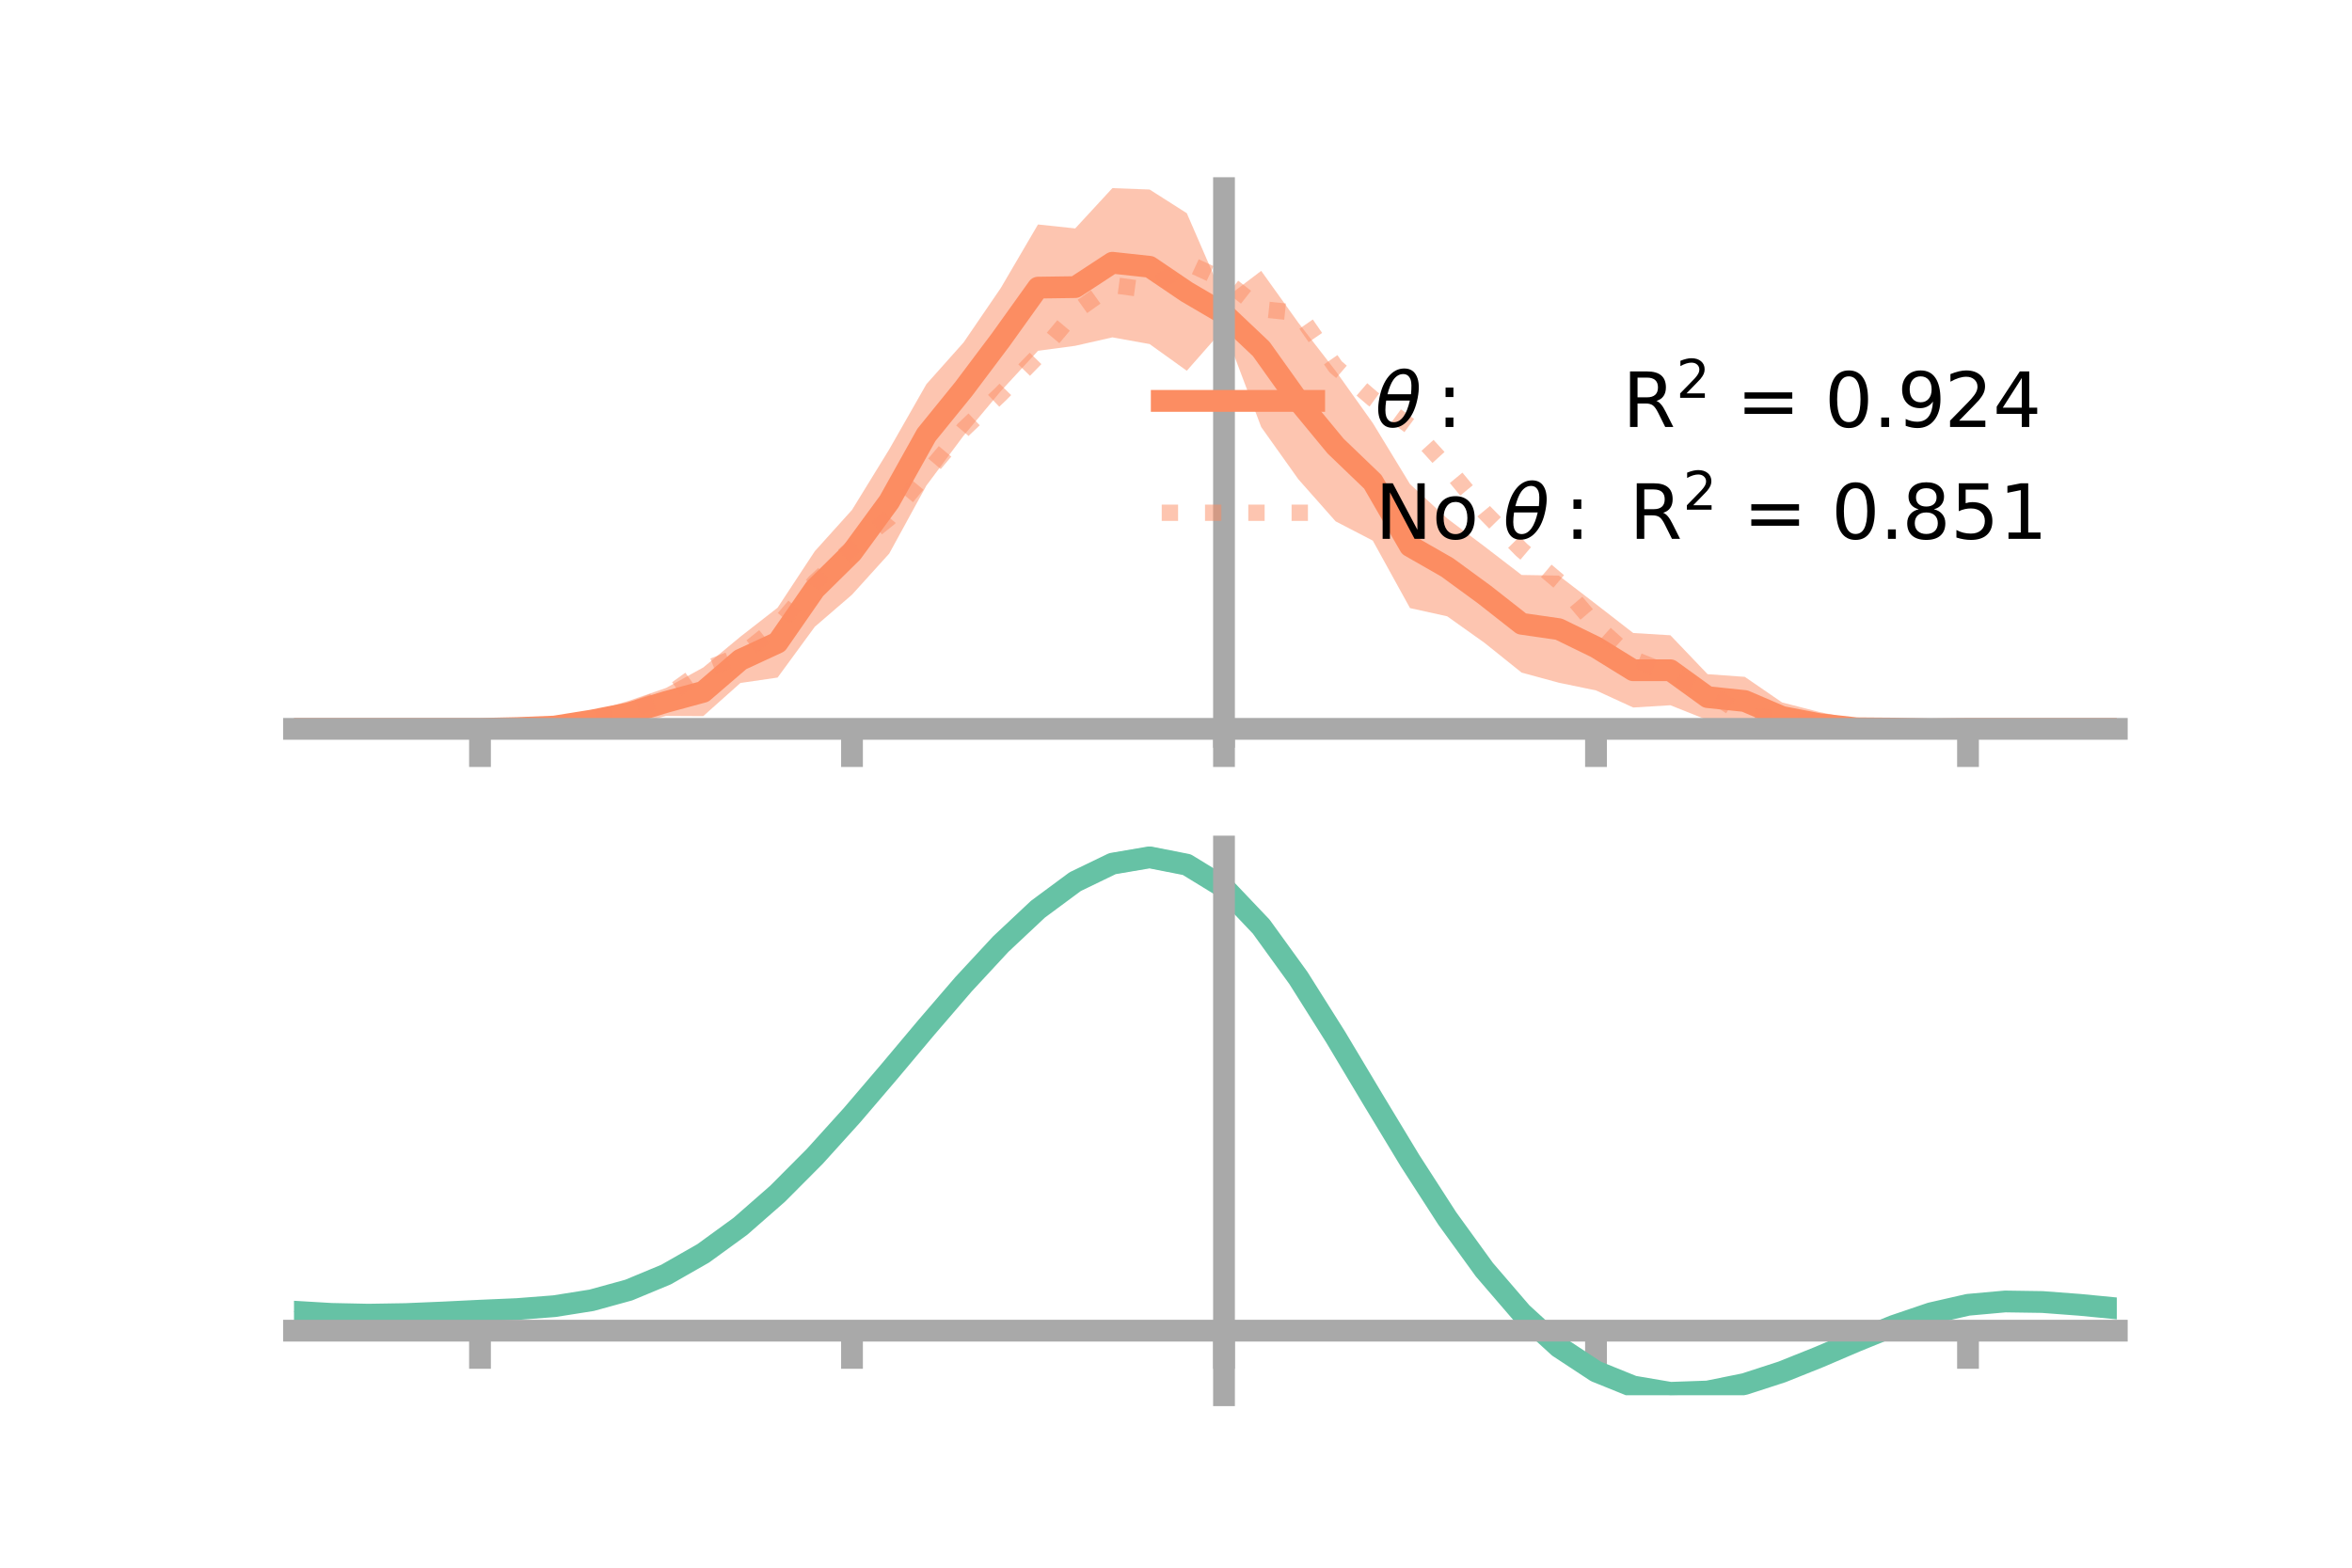
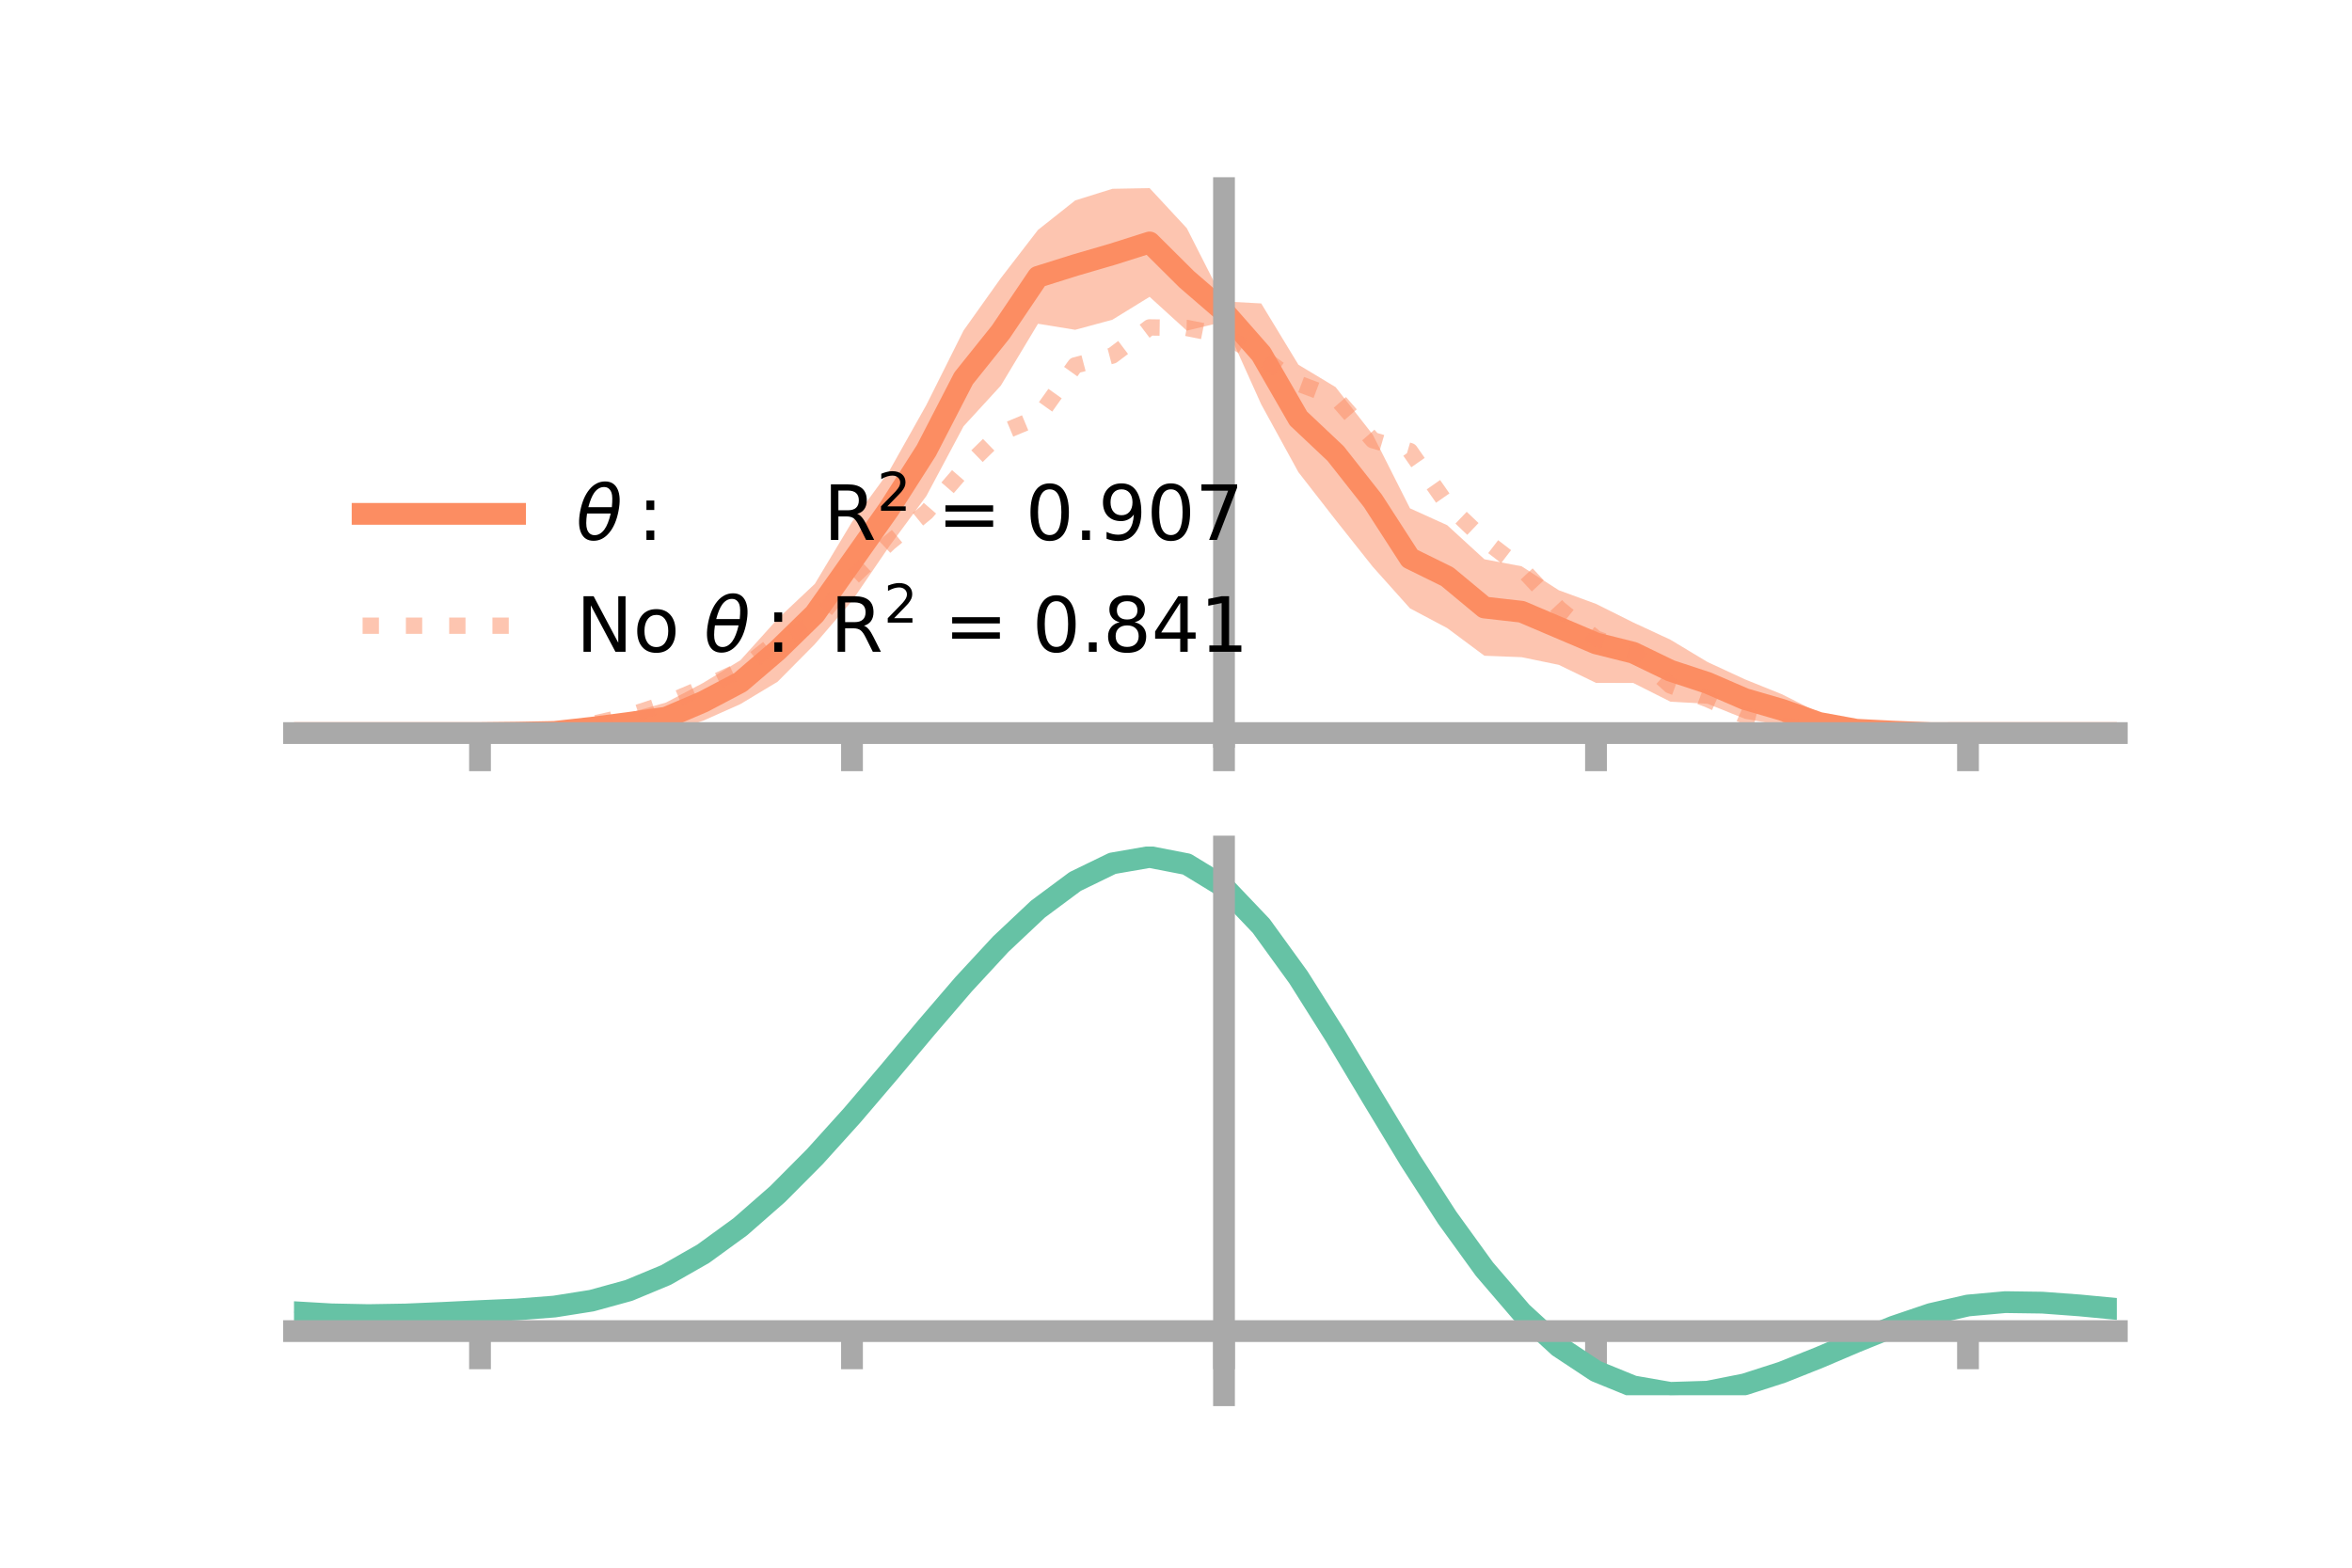
<svg xmlns="http://www.w3.org/2000/svg" xmlns:xlink="http://www.w3.org/1999/xlink" height="144pt" version="1.1" viewBox="0 0 216 144" width="216pt">
  <defs>
    <style type="text/css">*{stroke-linecap:butt;stroke-linejoin:round;}</style>
  </defs>
  <g id="figure_1">
    <g id="patch_1">
      <path d="M 0 144  L 216 144  L 216 0  L 0 0  z " style="fill:none;" />
    </g>
    <g id="axes_1">
      <g id="patch_2">
        <path d="M 27 67.68  L 194.4 67.68  L 194.4 17.28  L 27 17.28  z " style="fill:none;" />
      </g>
      <g id="PolyCollection_1">
-         <path clip-path="url(#p0437405f0c)" d="M 27 66.95  L 27 66.95  L 30.416 66.95  L 33.833 66.95  L 37.249 66.95  L 40.665 66.95  L 44.082 66.949  L 47.498 66.755  L 50.914 66.363  L 54.331 65.394  L 57.747 64.373  L 61.163 63.193  L 64.58 61.315  L 67.996 58.484  L 71.412 55.82  L 74.829 50.63  L 78.245 46.839  L 81.661 41.282  L 85.078 35.287  L 88.494 31.455  L 91.91 26.454  L 95.327 20.619  L 98.743 20.982  L 102.159 17.28  L 105.576 17.408  L 108.992 19.584  L 112.408 27.468  L 115.824 24.881  L 119.241 29.652  L 122.657 34.064  L 126.073 38.858  L 129.49 44.467  L 132.906 47.625  L 136.322 50.188  L 139.739 52.814  L 143.155 52.87  L 146.571 55.492  L 149.988 58.145  L 153.404 58.352  L 156.82 61.927  L 160.237 62.172  L 163.653 64.519  L 167.069 65.4  L 170.486 66.113  L 173.902 66.551  L 177.318 66.878  L 180.735 66.95  L 184.151 66.95  L 187.567 66.95  L 190.984 66.95  L 194.4 66.95  L 194.4 66.95  L 194.4 66.95  L 190.984 66.95  L 187.567 66.95  L 184.151 66.95  L 180.735 66.952  L 177.318 67.117  L 173.902 67.296  L 170.486 67.68  L 167.069 67.631  L 163.653 67.19  L 160.237 66.612  L 156.82 66.144  L 153.404 64.78  L 149.988 64.988  L 146.571 63.419  L 143.155 62.71  L 139.739 61.78  L 136.322 59.041  L 132.906 56.611  L 129.49 55.856  L 126.073 49.659  L 122.657 47.887  L 119.241 44.028  L 115.824 39.225  L 112.408 30.176  L 108.992 34.056  L 105.576 31.603  L 102.159 30.989  L 98.743 31.764  L 95.327 32.223  L 91.91 35.93  L 88.494 40.018  L 85.078 44.6  L 81.661 50.852  L 78.245 54.626  L 74.829 57.571  L 71.412 62.237  L 67.996 62.736  L 64.58 65.782  L 61.163 65.763  L 57.747 66.668  L 54.331 66.986  L 50.914 67.112  L 47.498 66.995  L 44.082 66.951  L 40.665 66.95  L 37.249 66.95  L 33.833 66.95  L 30.416 66.95  L 27 66.95  z " style="fill:#fc8d62;fill-opacity:0.5;" />
+         <path clip-path="url(#pa6700eb7ff)" d="M 27 67.337  L 27 67.337  L 30.416 67.337  L 33.833 67.337  L 37.249 67.337  L 40.665 67.337  L 44.082 67.337  L 47.498 67.18  L 50.914 66.947  L 54.331 66.21  L 57.747 65.497  L 61.163 64.532  L 64.58 62.725  L 67.996 60.647  L 71.412 56.854  L 74.829 53.633  L 78.245 47.942  L 81.661 43.267  L 85.078 37.189  L 88.494 30.353  L 91.91 25.552  L 95.327 21.117  L 98.743 18.41  L 102.159 17.342  L 105.576 17.28  L 108.992 20.961  L 112.408 27.687  L 115.824 27.871  L 119.241 33.501  L 122.657 35.557  L 126.073 39.927  L 129.49 46.693  L 132.906 48.242  L 136.322 51.372  L 139.739 52.015  L 143.155 54.218  L 146.571 55.468  L 149.988 57.174  L 153.404 58.759  L 156.82 60.813  L 160.237 62.396  L 163.653 63.775  L 167.069 65.488  L 170.486 66.382  L 173.902 66.912  L 177.318 67.225  L 180.735 67.337  L 184.151 67.337  L 187.567 67.337  L 190.984 67.337  L 194.4 67.337  L 194.4 67.337  L 194.4 67.337  L 190.984 67.337  L 187.567 67.337  L 184.151 67.337  L 180.735 67.337  L 177.318 67.463  L 173.902 67.498  L 170.486 67.68  L 167.069 67.324  L 163.653 66.628  L 160.237 66.022  L 156.82 64.647  L 153.404 64.451  L 149.988 62.731  L 146.571 62.727  L 143.155 61.07  L 139.739 60.365  L 136.322 60.233  L 132.906 57.692  L 129.49 55.881  L 126.073 52.063  L 122.657 47.759  L 119.241 43.371  L 115.824 37.138  L 112.408 29.549  L 108.992 30.373  L 105.576 27.264  L 102.159 29.369  L 98.743 30.294  L 95.327 29.737  L 91.91 35.425  L 88.494 39.15  L 85.078 45.555  L 81.661 50.19  L 78.245 55.197  L 74.829 59.171  L 71.412 62.621  L 67.996 64.675  L 64.58 66.199  L 61.163 67.312  L 57.747 67.313  L 54.331 67.491  L 50.914 67.517  L 47.498 67.419  L 44.082 67.337  L 40.665 67.337  L 37.249 67.337  L 33.833 67.337  L 30.416 67.337  L 27 67.337  z " style="fill:#fc8d62;fill-opacity:0.5;" />
      </g>
      <g id="matplotlib.axis_1">
        <g id="xtick_1">
          <g id="line2d_1">
            <defs>
-               <path d="M 0 0  L 0 3.5  " id="m36fdf82e94" style="stroke:#a9a9a9;stroke-width:2;" />
+               <path d="M 0 0  L 0 3.5  " id="mfe366f1f39" style="stroke:#a9a9a9;stroke-width:2;" />
            </defs>
            <g>
-               <use style="fill:#a9a9a9;stroke:#a9a9a9;stroke-width:2;" x="44.082" xlink:href="#m36fdf82e94" y="66.95" />
+               <use style="fill:#a9a9a9;stroke:#a9a9a9;stroke-width:2;" x="44.082" xlink:href="#mfe366f1f39" y="67.337" />
            </g>
          </g>
        </g>
        <g id="xtick_2">
          <g id="line2d_2">
            <g>
-               <use style="fill:#a9a9a9;stroke:#a9a9a9;stroke-width:2;" x="78.245" xlink:href="#m36fdf82e94" y="66.95" />
+               <use style="fill:#a9a9a9;stroke:#a9a9a9;stroke-width:2;" x="78.245" xlink:href="#mfe366f1f39" y="67.337" />
            </g>
          </g>
        </g>
        <g id="xtick_3">
          <g id="line2d_3">
            <g>
-               <use style="fill:#a9a9a9;stroke:#a9a9a9;stroke-width:2;" x="112.408" xlink:href="#m36fdf82e94" y="66.95" />
+               <use style="fill:#a9a9a9;stroke:#a9a9a9;stroke-width:2;" x="112.408" xlink:href="#mfe366f1f39" y="67.337" />
            </g>
          </g>
        </g>
        <g id="xtick_4">
          <g id="line2d_4">
            <g>
-               <use style="fill:#a9a9a9;stroke:#a9a9a9;stroke-width:2;" x="146.571" xlink:href="#m36fdf82e94" y="66.95" />
+               <use style="fill:#a9a9a9;stroke:#a9a9a9;stroke-width:2;" x="146.571" xlink:href="#mfe366f1f39" y="67.337" />
            </g>
          </g>
        </g>
        <g id="xtick_5">
          <g id="line2d_5">
            <g>
-               <use style="fill:#a9a9a9;stroke:#a9a9a9;stroke-width:2;" x="180.735" xlink:href="#m36fdf82e94" y="66.95" />
+               <use style="fill:#a9a9a9;stroke:#a9a9a9;stroke-width:2;" x="180.735" xlink:href="#mfe366f1f39" y="67.337" />
            </g>
          </g>
        </g>
      </g>
      <g id="matplotlib.axis_2" />
      <g id="line2d_6">
-         <path clip-path="url(#p0437405f0c)" d="M 27 66.95  L 30.416 66.95  L 33.833 66.95  L 37.249 66.95  L 40.665 66.95  L 44.082 66.95  L 47.498 66.875  L 50.914 66.738  L 54.331 66.19  L 57.747 65.521  L 61.163 64.478  L 64.58 63.549  L 67.996 60.61  L 71.412 59.028  L 74.829 54.101  L 78.245 50.732  L 81.661 46.067  L 85.078 39.944  L 88.494 35.737  L 91.91 31.192  L 95.327 26.421  L 98.743 26.373  L 102.159 24.135  L 105.576 24.506  L 108.992 26.82  L 112.408 28.822  L 115.824 32.053  L 119.241 36.84  L 122.657 40.976  L 126.073 44.258  L 129.49 50.162  L 132.906 52.118  L 136.322 54.615  L 139.739 57.297  L 143.155 57.79  L 146.571 59.455  L 149.988 61.566  L 153.404 61.566  L 156.82 64.036  L 160.237 64.392  L 163.653 65.855  L 167.069 66.515  L 170.486 66.896  L 173.902 66.923  L 177.318 66.998  L 180.735 66.951  L 184.151 66.95  L 187.567 66.95  L 190.984 66.95  L 194.4 66.95  " style="fill:none;stroke:#fc8d62;stroke-linecap:square;stroke-width:2;" />
+         <path clip-path="url(#pa6700eb7ff)" d="M 27 67.337  L 30.416 67.337  L 33.833 67.337  L 37.249 67.337  L 40.665 67.337  L 44.082 67.337  L 47.498 67.299  L 50.914 67.232  L 54.331 66.85  L 57.747 66.405  L 61.163 65.922  L 64.58 64.462  L 67.996 62.661  L 71.412 59.738  L 74.829 56.402  L 78.245 51.569  L 81.661 46.728  L 85.078 41.372  L 88.494 34.751  L 91.91 30.488  L 95.327 25.427  L 98.743 24.352  L 102.159 23.356  L 105.576 22.272  L 108.992 25.667  L 112.408 28.618  L 115.824 32.505  L 119.241 38.436  L 122.657 41.658  L 126.073 45.995  L 129.49 51.287  L 132.906 52.967  L 136.322 55.803  L 139.739 56.19  L 143.155 57.644  L 146.571 59.097  L 149.988 59.953  L 153.404 61.605  L 156.82 62.73  L 160.237 64.209  L 163.653 65.202  L 167.069 66.406  L 170.486 67.031  L 173.902 67.205  L 177.318 67.344  L 180.735 67.337  L 184.151 67.337  L 187.567 67.337  L 190.984 67.337  L 194.4 67.337  " style="fill:none;stroke:#fc8d62;stroke-linecap:square;stroke-width:2;" />
      </g>
      <g id="line2d_7">
-         <path clip-path="url(#p0437405f0c)" d="M 27 66.95  L 30.416 66.95  L 33.833 66.95  L 37.249 66.95  L 40.665 66.95  L 44.082 66.95  L 47.498 66.901  L 50.914 66.664  L 54.331 66.037  L 57.747 65.313  L 61.163 63.984  L 64.58 61.545  L 67.996 60.22  L 71.412 57.489  L 74.829 53.476  L 78.245 50.339  L 81.661 47.581  L 85.078 43.484  L 88.494 39.439  L 91.91 36.191  L 95.327 32.691  L 98.743 28.623  L 102.159 26.181  L 105.576 26.638  L 108.992 24.135  L 112.408 25.713  L 115.824 28.393  L 119.241 28.751  L 122.657 33.692  L 126.073 36.63  L 129.49 39.14  L 132.906 42.898  L 136.322 47.031  L 139.739 50.515  L 143.155 53.411  L 146.571 57.458  L 149.988 60.527  L 153.404 61.896  L 156.82 63.516  L 160.237 65.731  L 163.653 66.001  L 167.069 66.523  L 170.486 66.995  L 173.902 66.968  L 177.318 66.968  L 180.735 66.95  L 184.151 66.95  L 187.567 66.95  L 190.984 66.95  L 194.4 66.95  " style="fill:none;stroke:#fc8d62;stroke-dasharray:1.5,2.475;stroke-dashoffset:0;stroke-opacity:0.5;stroke-width:1.5;" />
+         <path clip-path="url(#pa6700eb7ff)" d="M 27 67.337  L 30.416 67.337  L 33.833 67.337  L 37.249 67.337  L 40.665 67.337  L 44.082 67.336  L 47.498 67.278  L 50.914 67.135  L 54.331 66.52  L 57.747 65.737  L 61.163 64.61  L 64.58 63.157  L 67.996 61.565  L 71.412 58.867  L 74.829 57.228  L 78.245 53.078  L 81.661 49.848  L 85.078 47.055  L 88.494 43.103  L 91.91 39.769  L 95.327 38.346  L 98.743 33.561  L 102.159 32.661  L 105.576 30.075  L 108.992 30.124  L 112.408 30.803  L 115.824 32.749  L 119.241 35.234  L 122.657 36.515  L 126.073 40.433  L 129.49 41.435  L 132.906 46.338  L 136.322 49.593  L 139.739 52.22  L 143.155 55.887  L 146.571 58.65  L 149.988 59.887  L 153.404 62.965  L 156.82 64.219  L 160.237 65.742  L 163.653 66.62  L 167.069 67.114  L 170.486 67.373  L 173.902 67.295  L 177.318 67.363  L 180.735 67.338  L 184.151 67.337  L 187.567 67.337  L 190.984 67.337  L 194.4 67.337  " style="fill:none;stroke:#fc8d62;stroke-dasharray:1.5,2.475;stroke-dashoffset:0;stroke-opacity:0.5;stroke-width:1.5;" />
      </g>
      <g id="patch_3">
        <path d="M 112.408 67.68  L 112.408 17.28  " style="fill:none;stroke:#a9a9a9;stroke-linecap:square;stroke-linejoin:miter;stroke-width:2;" />
      </g>
      <g id="patch_4">
        <path d="M 194.4 67.68  L 194.4 17.28  " style="fill:none;" />
      </g>
      <g id="patch_5">
-         <path d="M 27 66.95  L 194.4 66.95  " style="fill:none;stroke:#a9a9a9;stroke-linecap:square;stroke-linejoin:miter;stroke-width:2;" />
+         <path d="M 27 67.337  L 194.4 67.337  " style="fill:none;stroke:#a9a9a9;stroke-linecap:square;stroke-linejoin:miter;stroke-width:2;" />
      </g>
      <g id="patch_6">
        <path d="M 27 17.28  L 194.4 17.28  " style="fill:none;" />
      </g>
      <g id="legend_1">
        <g id="line2d_8">
-           <path d="M 106.69 36.824  L 120.69 36.824  " style="fill:none;stroke:#fc8d62;stroke-linecap:square;stroke-width:2;" />
+           <path d="M 33.3 47.2  L 47.3 47.2  " style="fill:none;stroke:#fc8d62;stroke-linecap:square;stroke-width:2;" />
        </g>
        <g id="line2d_9" />
        <g id="text_1">
-           <g transform="translate(126.29 39.27422)scale(0.07 -0.07)">
+           <g transform="translate(52.9 49.64953)scale(0.07 -0.07)">
            <defs>
              <path d="M 45.516 34.672  L 14.453 34.672  Q 12.359 20.062 14.5 13.875  Q 17.188 6.25 24.469 6.25  Q 31.781 6.25 37.359 13.922  Q 42.234 20.656 45.516 34.672  z M 47.016 42.969  Q 48.344 56.844 46.625 61.719  Q 43.953 69.438 36.766 69.438  Q 29.297 69.438 23.828 61.812  Q 19.531 55.672 16.156 42.969  z M 38.188 76.766  Q 49.906 76.766 54.594 66.406  Q 59.281 56.109 55.719 37.844  Q 52.203 19.625 43.453 9.281  Q 34.766 -1.125 23.047 -1.125  Q 11.281 -1.125 6.641 9.281  Q 2 19.625 5.516 37.844  Q 9.078 56.109 17.719 66.406  Q 26.422 76.766 38.188 76.766  z " id="DejaVuSans-Oblique-952" />
              <path d="M 11.719 12.406  L 22.016 12.406  L 22.016 0  L 11.719 0  z M 11.719 51.703  L 22.016 51.703  L 22.016 39.312  L 11.719 39.312  z " id="DejaVuSans-58" />
              <path id="DejaVuSans-32" />
              <path d="M 44.391 34.188  Q 47.562 33.109 50.562 29.594  Q 53.562 26.078 56.594 19.922  L 66.609 0  L 56 0  L 46.688 18.703  Q 43.062 26.031 39.672 28.422  Q 36.281 30.812 30.422 30.812  L 19.672 30.812  L 19.672 0  L 9.812 0  L 9.812 72.906  L 32.078 72.906  Q 44.578 72.906 50.734 67.672  Q 56.891 62.453 56.891 51.906  Q 56.891 45.016 53.688 40.469  Q 50.484 35.938 44.391 34.188  z M 19.672 64.797  L 19.672 38.922  L 32.078 38.922  Q 39.203 38.922 42.844 42.219  Q 46.484 45.516 46.484 51.906  Q 46.484 58.297 42.844 61.547  Q 39.203 64.797 32.078 64.797  z " id="DejaVuSans-82" />
              <path d="M 19.188 8.297  L 53.609 8.297  L 53.609 0  L 7.328 0  L 7.328 8.297  Q 12.938 14.109 22.625 23.891  Q 32.328 33.688 34.812 36.531  Q 39.547 41.844 41.422 45.531  Q 43.312 49.219 43.312 52.781  Q 43.312 58.594 39.234 62.25  Q 35.156 65.922 28.609 65.922  Q 23.969 65.922 18.812 64.312  Q 13.672 62.703 7.812 59.422  L 7.812 69.391  Q 13.766 71.781 18.938 73  Q 24.125 74.219 28.422 74.219  Q 39.75 74.219 46.484 68.547  Q 53.219 62.891 53.219 53.422  Q 53.219 48.922 51.531 44.891  Q 49.859 40.875 45.406 35.406  Q 44.188 33.984 37.641 27.219  Q 31.109 20.453 19.188 8.297  z " id="DejaVuSans-50" />
              <path d="M 10.594 45.406  L 73.188 45.406  L 73.188 37.203  L 10.594 37.203  z M 10.594 25.484  L 73.188 25.484  L 73.188 17.188  L 10.594 17.188  z " id="DejaVuSans-61" />
              <path d="M 31.781 66.406  Q 24.172 66.406 20.328 58.906  Q 16.5 51.422 16.5 36.375  Q 16.5 21.391 20.328 13.891  Q 24.172 6.391 31.781 6.391  Q 39.453 6.391 43.281 13.891  Q 47.125 21.391 47.125 36.375  Q 47.125 51.422 43.281 58.906  Q 39.453 66.406 31.781 66.406  z M 31.781 74.219  Q 44.047 74.219 50.516 64.516  Q 56.984 54.828 56.984 36.375  Q 56.984 17.969 50.516 8.266  Q 44.047 -1.422 31.781 -1.422  Q 19.531 -1.422 13.062 8.266  Q 6.594 17.969 6.594 36.375  Q 6.594 54.828 13.062 64.516  Q 19.531 74.219 31.781 74.219  z " id="DejaVuSans-48" />
              <path d="M 10.688 12.406  L 21 12.406  L 21 0  L 10.688 0  z " id="DejaVuSans-46" />
              <path d="M 10.984 1.516  L 10.984 10.5  Q 14.703 8.734 18.5 7.812  Q 22.312 6.891 25.984 6.891  Q 35.75 6.891 40.891 13.453  Q 46.047 20.016 46.781 33.406  Q 43.953 29.203 39.594 26.953  Q 35.25 24.703 29.984 24.703  Q 19.047 24.703 12.672 31.312  Q 6.297 37.938 6.297 49.422  Q 6.297 60.641 12.938 67.422  Q 19.578 74.219 30.609 74.219  Q 43.266 74.219 49.922 64.516  Q 56.594 54.828 56.594 36.375  Q 56.594 19.141 48.406 8.859  Q 40.234 -1.422 26.422 -1.422  Q 22.703 -1.422 18.891 -0.688  Q 15.094 0.047 10.984 1.516  z M 30.609 32.422  Q 37.25 32.422 41.125 36.953  Q 45.016 41.5 45.016 49.422  Q 45.016 57.281 41.125 61.844  Q 37.25 66.406 30.609 66.406  Q 23.969 66.406 20.094 61.844  Q 16.219 57.281 16.219 49.422  Q 16.219 41.5 20.094 36.953  Q 23.969 32.422 30.609 32.422  z " id="DejaVuSans-57" />
-               <path d="M 37.797 64.312  L 12.891 25.391  L 37.797 25.391  z M 35.203 72.906  L 47.609 72.906  L 47.609 25.391  L 58.016 25.391  L 58.016 17.188  L 47.609 17.188  L 47.609 0  L 37.797 0  L 37.797 17.188  L 4.891 17.188  L 4.891 26.703  z " id="DejaVuSans-52" />
+               <path d="M 8.203 72.906  L 55.078 72.906  L 55.078 68.703  L 28.609 0  L 18.312 0  L 43.219 64.594  L 8.203 64.594  z " id="DejaVuSans-55" />
            </defs>
            <use transform="translate(0 0.765625)" xlink:href="#DejaVuSans-Oblique-952" />
            <use transform="translate(80.66406 0.765625)" xlink:href="#DejaVuSans-58" />
            <use transform="translate(133.8379 0.765625)" xlink:href="#DejaVuSans-32" />
            <use transform="translate(165.625 0.765625)" xlink:href="#DejaVuSans-32" />
            <use transform="translate(197.4121 0.765625)" xlink:href="#DejaVuSans-32" />
            <use transform="translate(229.1992 0.765625)" xlink:href="#DejaVuSans-32" />
            <use transform="translate(260.9863 0.765625)" xlink:href="#DejaVuSans-32" />
            <use transform="translate(292.7734 0.765625)" xlink:href="#DejaVuSans-32" />
            <use transform="translate(324.5605 0.765625)" xlink:href="#DejaVuSans-82" />
            <use transform="translate(395 39.04688)scale(0.7)" xlink:href="#DejaVuSans-50" />
            <use transform="translate(442.2705 0.765625)" xlink:href="#DejaVuSans-32" />
            <use transform="translate(474.0576 0.765625)" xlink:href="#DejaVuSans-61" />
            <use transform="translate(557.8467 0.765625)" xlink:href="#DejaVuSans-32" />
            <use transform="translate(589.6338 0.765625)" xlink:href="#DejaVuSans-48" />
            <use transform="translate(653.2568 0.765625)" xlink:href="#DejaVuSans-46" />
            <use transform="translate(685.0439 0.765625)" xlink:href="#DejaVuSans-57" />
-             <use transform="translate(746.917 0.765625)" xlink:href="#DejaVuSans-50" />
-             <use transform="translate(810.54 0.765625)" xlink:href="#DejaVuSans-52" />
+             <use transform="translate(748.667 0.765625)" xlink:href="#DejaVuSans-48" />
+             <use transform="translate(812.29 0.765625)" xlink:href="#DejaVuSans-55" />
          </g>
        </g>
        <g id="line2d_10">
-           <path d="M 106.69 47.099  L 120.69 47.099  " style="fill:none;stroke:#fc8d62;stroke-dasharray:1.5,2.475;stroke-dashoffset:0;stroke-opacity:0.5;stroke-width:1.5;" />
+           <path d="M 33.3 57.474  L 47.3 57.474  " style="fill:none;stroke:#fc8d62;stroke-dasharray:1.5,2.475;stroke-dashoffset:0;stroke-opacity:0.5;stroke-width:1.5;" />
        </g>
        <g id="line2d_11" />
        <g id="text_2">
-           <g transform="translate(126.29 49.54891)scale(0.07 -0.07)">
+           <g transform="translate(52.9 59.92422)scale(0.07 -0.07)">
            <defs>
              <path d="M 9.812 72.906  L 23.094 72.906  L 55.422 11.922  L 55.422 72.906  L 64.984 72.906  L 64.984 0  L 51.703 0  L 19.391 60.984  L 19.391 0  L 9.812 0  z " id="DejaVuSans-78" />
              <path d="M 30.609 48.391  Q 23.391 48.391 19.188 42.75  Q 14.984 37.109 14.984 27.297  Q 14.984 17.484 19.156 11.844  Q 23.344 6.203 30.609 6.203  Q 37.797 6.203 41.984 11.859  Q 46.188 17.531 46.188 27.297  Q 46.188 37.016 41.984 42.703  Q 37.797 48.391 30.609 48.391  z M 30.609 56  Q 42.328 56 49.016 48.375  Q 55.719 40.766 55.719 27.297  Q 55.719 13.875 49.016 6.219  Q 42.328 -1.422 30.609 -1.422  Q 18.844 -1.422 12.172 6.219  Q 5.516 13.875 5.516 27.297  Q 5.516 40.766 12.172 48.375  Q 18.844 56 30.609 56  z " id="DejaVuSans-111" />
              <path d="M 31.781 34.625  Q 24.75 34.625 20.719 30.859  Q 16.703 27.094 16.703 20.516  Q 16.703 13.922 20.719 10.156  Q 24.75 6.391 31.781 6.391  Q 38.812 6.391 42.859 10.172  Q 46.922 13.969 46.922 20.516  Q 46.922 27.094 42.891 30.859  Q 38.875 34.625 31.781 34.625  z M 21.922 38.812  Q 15.578 40.375 12.031 44.719  Q 8.5 49.078 8.5 55.328  Q 8.5 64.062 14.719 69.141  Q 20.953 74.219 31.781 74.219  Q 42.672 74.219 48.875 69.141  Q 55.078 64.062 55.078 55.328  Q 55.078 49.078 51.531 44.719  Q 48 40.375 41.703 38.812  Q 48.828 37.156 52.797 32.312  Q 56.781 27.484 56.781 20.516  Q 56.781 9.906 50.312 4.234  Q 43.844 -1.422 31.781 -1.422  Q 19.734 -1.422 13.25 4.234  Q 6.781 9.906 6.781 20.516  Q 6.781 27.484 10.781 32.312  Q 14.797 37.156 21.922 38.812  z M 18.312 54.391  Q 18.312 48.734 21.844 45.562  Q 25.391 42.391 31.781 42.391  Q 38.141 42.391 41.719 45.562  Q 45.312 48.734 45.312 54.391  Q 45.312 60.062 41.719 63.234  Q 38.141 66.406 31.781 66.406  Q 25.391 66.406 21.844 63.234  Q 18.312 60.062 18.312 54.391  z " id="DejaVuSans-56" />
-               <path d="M 10.797 72.906  L 49.516 72.906  L 49.516 64.594  L 19.828 64.594  L 19.828 46.734  Q 21.969 47.469 24.109 47.828  Q 26.266 48.188 28.422 48.188  Q 40.625 48.188 47.75 41.5  Q 54.891 34.812 54.891 23.391  Q 54.891 11.625 47.562 5.094  Q 40.234 -1.422 26.906 -1.422  Q 22.312 -1.422 17.547 -0.641  Q 12.797 0.141 7.719 1.703  L 7.719 11.625  Q 12.109 9.234 16.797 8.062  Q 21.484 6.891 26.703 6.891  Q 35.156 6.891 40.078 11.328  Q 45.016 15.766 45.016 23.391  Q 45.016 31 40.078 35.438  Q 35.156 39.891 26.703 39.891  Q 22.75 39.891 18.812 39.016  Q 14.891 38.141 10.797 36.281  z " id="DejaVuSans-53" />
+               <path d="M 37.797 64.312  L 12.891 25.391  L 37.797 25.391  z M 35.203 72.906  L 47.609 72.906  L 47.609 25.391  L 58.016 25.391  L 58.016 17.188  L 47.609 17.188  L 47.609 0  L 37.797 0  L 37.797 17.188  L 4.891 17.188  L 4.891 26.703  z " id="DejaVuSans-52" />
              <path d="M 12.406 8.297  L 28.516 8.297  L 28.516 63.922  L 10.984 60.406  L 10.984 69.391  L 28.422 72.906  L 38.281 72.906  L 38.281 8.297  L 54.391 8.297  L 54.391 0  L 12.406 0  z " id="DejaVuSans-49" />
            </defs>
            <use transform="translate(0 0.765625)" xlink:href="#DejaVuSans-78" />
            <use transform="translate(74.80469 0.765625)" xlink:href="#DejaVuSans-111" />
            <use transform="translate(135.9863 0.765625)" xlink:href="#DejaVuSans-32" />
            <use transform="translate(167.7734 0.765625)" xlink:href="#DejaVuSans-Oblique-952" />
            <use transform="translate(248.4375 0.765625)" xlink:href="#DejaVuSans-58" />
            <use transform="translate(301.6113 0.765625)" xlink:href="#DejaVuSans-32" />
            <use transform="translate(333.3984 0.765625)" xlink:href="#DejaVuSans-82" />
            <use transform="translate(403.8379 39.04688)scale(0.7)" xlink:href="#DejaVuSans-50" />
            <use transform="translate(451.1084 0.765625)" xlink:href="#DejaVuSans-32" />
            <use transform="translate(482.8955 0.765625)" xlink:href="#DejaVuSans-61" />
            <use transform="translate(566.6846 0.765625)" xlink:href="#DejaVuSans-32" />
            <use transform="translate(598.4717 0.765625)" xlink:href="#DejaVuSans-48" />
            <use transform="translate(662.0947 0.765625)" xlink:href="#DejaVuSans-46" />
            <use transform="translate(691.2568 0.765625)" xlink:href="#DejaVuSans-56" />
-             <use transform="translate(754.8799 0.765625)" xlink:href="#DejaVuSans-53" />
+             <use transform="translate(754.8799 0.765625)" xlink:href="#DejaVuSans-52" />
            <use transform="translate(818.5029 0.765625)" xlink:href="#DejaVuSans-49" />
          </g>
        </g>
      </g>
    </g>
    <g id="axes_2">
      <g id="patch_7">
        <path d="M 27 128.16  L 194.4 128.16  L 194.4 77.76  L 27 77.76  z " style="fill:none;" />
      </g>
      <g id="PolyCollection_2">
-         <path clip-path="url(#p66bfa8b81c)" d="M 27 120.527  L 27 120.441  L 30.416 120.654  L 33.833 120.729  L 37.249 120.668  L 40.665 120.515  L 44.082 120.339  L 47.498 120.186  L 50.914 119.915  L 54.331 119.367  L 57.747 118.417  L 61.163 116.972  L 64.58 114.982  L 67.996 112.438  L 71.412 109.372  L 74.829 105.852  L 78.245 101.979  L 81.661 97.882  L 85.078 93.715  L 88.494 89.654  L 91.91 85.887  L 95.327 82.613  L 98.743 80.034  L 102.159 78.351  L 105.576 77.76  L 108.992 78.446  L 112.408 80.575  L 115.824 84.227  L 119.241 89.023  L 122.657 94.527  L 126.073 100.33  L 129.49 106.075  L 132.906 111.463  L 136.322 116.258  L 139.739 120.293  L 143.155 123.465  L 146.571 125.736  L 149.988 127.129  L 153.404 127.714  L 156.82 127.602  L 160.237 126.925  L 163.653 125.834  L 167.069 124.491  L 170.486 123.056  L 173.902 121.689  L 177.318 120.542  L 180.735 119.767  L 184.151 119.462  L 187.567 119.518  L 190.984 119.784  L 194.4 120.127  L 194.4 120.24  L 194.4 120.24  L 190.984 119.923  L 187.567 119.676  L 184.151 119.63  L 180.735 119.939  L 177.318 120.724  L 173.902 121.899  L 170.486 123.313  L 167.069 124.802  L 163.653 126.197  L 160.237 127.328  L 156.82 128.032  L 153.404 128.16  L 149.988 127.585  L 146.571 126.214  L 143.155 123.991  L 139.739 120.907  L 136.322 117  L 132.906 112.364  L 129.49 107.156  L 126.073 101.598  L 122.657 95.979  L 119.241 90.646  L 115.824 85.996  L 112.408 82.456  L 108.992 80.398  L 105.576 79.739  L 102.159 80.312  L 98.743 81.933  L 95.327 84.41  L 91.91 87.547  L 88.494 91.149  L 85.078 95.026  L 81.661 98.997  L 78.245 102.897  L 74.829 106.581  L 71.412 109.928  L 67.996 112.845  L 64.58 115.272  L 61.163 117.181  L 57.747 118.58  L 54.331 119.508  L 50.914 120.043  L 47.498 120.304  L 44.082 120.446  L 40.665 120.605  L 37.249 120.741  L 33.833 120.789  L 30.416 120.719  L 27 120.527  z " style="fill:#66c2a5;fill-opacity:0.5;" />
+         <path clip-path="url(#pf2635d8211)" d="M 27 120.57  L 27 120.49  L 30.416 120.698  L 33.833 120.769  L 37.249 120.705  L 40.665 120.549  L 44.082 120.373  L 47.498 120.219  L 50.914 119.949  L 54.331 119.401  L 57.747 118.45  L 61.163 117.006  L 64.58 115.017  L 67.996 112.475  L 71.412 109.411  L 74.829 105.892  L 78.245 102.019  L 81.661 97.921  L 85.078 93.752  L 88.494 89.687  L 91.91 85.915  L 95.327 82.636  L 98.743 80.05  L 102.159 78.36  L 105.576 77.76  L 108.992 78.437  L 112.408 80.556  L 115.824 84.199  L 119.241 88.986  L 122.657 94.481  L 126.073 100.279  L 129.49 106.021  L 132.906 111.409  L 136.322 116.208  L 139.739 120.249  L 143.155 123.432  L 146.571 125.716  L 149.988 127.122  L 153.404 127.722  L 156.82 127.622  L 160.237 126.957  L 163.653 125.877  L 167.069 124.541  L 170.486 123.113  L 173.902 121.751  L 177.318 120.608  L 180.735 119.834  L 184.151 119.527  L 187.567 119.581  L 190.984 119.843  L 194.4 120.181  L 194.4 120.287  L 194.4 120.287  L 190.984 119.974  L 187.567 119.73  L 184.151 119.687  L 180.735 119.998  L 177.318 120.783  L 173.902 121.957  L 170.486 123.367  L 167.069 124.849  L 163.653 126.235  L 160.237 127.354  L 156.82 128.046  L 153.404 128.16  L 149.988 127.572  L 146.571 126.187  L 143.155 123.952  L 139.739 120.855  L 136.322 116.936  L 132.906 112.288  L 129.49 107.071  L 126.073 101.507  L 122.657 95.884  L 119.241 90.55  L 115.824 85.902  L 112.408 82.367  L 108.992 80.317  L 105.576 79.667  L 102.159 80.251  L 98.743 81.884  L 95.327 84.374  L 91.91 87.524  L 88.494 91.138  L 85.078 95.026  L 81.661 99.007  L 78.245 102.916  L 74.829 106.607  L 71.412 109.96  L 67.996 112.882  L 64.58 115.312  L 61.163 117.222  L 57.747 118.62  L 54.331 119.546  L 50.914 120.08  L 47.498 120.341  L 44.082 120.483  L 40.665 120.643  L 37.249 120.779  L 33.833 120.829  L 30.416 120.76  L 27 120.57  z " style="fill:#66c2a5;fill-opacity:0.5;" />
      </g>
      <g id="matplotlib.axis_3">
        <g id="xtick_6">
          <g id="line2d_12">
            <g>
-               <use style="fill:#a9a9a9;stroke:#a9a9a9;stroke-width:2;" x="44.082" xlink:href="#m36fdf82e94" y="122.229" />
+               <use style="fill:#a9a9a9;stroke:#a9a9a9;stroke-width:2;" x="44.082" xlink:href="#mfe366f1f39" y="122.268" />
            </g>
          </g>
        </g>
        <g id="xtick_7">
          <g id="line2d_13">
            <g>
-               <use style="fill:#a9a9a9;stroke:#a9a9a9;stroke-width:2;" x="78.245" xlink:href="#m36fdf82e94" y="122.229" />
+               <use style="fill:#a9a9a9;stroke:#a9a9a9;stroke-width:2;" x="78.245" xlink:href="#mfe366f1f39" y="122.268" />
            </g>
          </g>
        </g>
        <g id="xtick_8">
          <g id="line2d_14">
            <g>
-               <use style="fill:#a9a9a9;stroke:#a9a9a9;stroke-width:2;" x="112.408" xlink:href="#m36fdf82e94" y="122.229" />
+               <use style="fill:#a9a9a9;stroke:#a9a9a9;stroke-width:2;" x="112.408" xlink:href="#mfe366f1f39" y="122.268" />
            </g>
          </g>
        </g>
        <g id="xtick_9">
          <g id="line2d_15">
            <g>
-               <use style="fill:#a9a9a9;stroke:#a9a9a9;stroke-width:2;" x="146.571" xlink:href="#m36fdf82e94" y="122.229" />
+               <use style="fill:#a9a9a9;stroke:#a9a9a9;stroke-width:2;" x="146.571" xlink:href="#mfe366f1f39" y="122.268" />
            </g>
          </g>
        </g>
        <g id="xtick_10">
          <g id="line2d_16">
            <g>
-               <use style="fill:#a9a9a9;stroke:#a9a9a9;stroke-width:2;" x="180.735" xlink:href="#m36fdf82e94" y="122.229" />
+               <use style="fill:#a9a9a9;stroke:#a9a9a9;stroke-width:2;" x="180.735" xlink:href="#mfe366f1f39" y="122.268" />
            </g>
          </g>
        </g>
      </g>
      <g id="matplotlib.axis_4" />
      <g id="line2d_17">
-         <path clip-path="url(#p66bfa8b81c)" d="M 27 120.484  L 30.416 120.687  L 33.833 120.759  L 37.249 120.704  L 40.665 120.56  L 44.082 120.393  L 47.498 120.245  L 50.914 119.979  L 54.331 119.438  L 57.747 118.498  L 61.163 117.077  L 64.58 115.127  L 67.996 112.642  L 71.412 109.65  L 74.829 106.217  L 78.245 102.438  L 81.661 98.44  L 85.078 94.371  L 88.494 90.402  L 91.91 86.717  L 95.327 83.511  L 98.743 80.983  L 102.159 79.332  L 105.576 78.749  L 108.992 79.422  L 112.408 81.515  L 115.824 85.111  L 119.241 89.834  L 122.657 95.253  L 126.073 100.964  L 129.49 106.615  L 132.906 111.913  L 136.322 116.629  L 139.739 120.6  L 143.155 123.728  L 146.571 125.975  L 149.988 127.357  L 153.404 127.937  L 156.82 127.817  L 160.237 127.126  L 163.653 126.016  L 167.069 124.647  L 170.486 123.185  L 173.902 121.794  L 177.318 120.633  L 180.735 119.853  L 184.151 119.546  L 187.567 119.597  L 190.984 119.854  L 194.4 120.184  " style="fill:none;stroke:#66c2a5;stroke-linecap:square;stroke-width:2;" />
+         <path clip-path="url(#pf2635d8211)" d="M 27 120.53  L 30.416 120.729  L 33.833 120.799  L 37.249 120.742  L 40.665 120.596  L 44.082 120.428  L 47.498 120.28  L 50.914 120.014  L 54.331 119.474  L 57.747 118.535  L 61.163 117.114  L 64.58 115.164  L 67.996 112.678  L 71.412 109.685  L 74.829 106.249  L 78.245 102.467  L 81.661 98.464  L 85.078 94.389  L 88.494 90.413  L 91.91 86.72  L 95.327 83.505  L 98.743 80.967  L 102.159 79.306  L 105.576 78.714  L 108.992 79.377  L 112.408 81.462  L 115.824 85.051  L 119.241 89.768  L 122.657 95.183  L 126.073 100.893  L 129.49 106.546  L 132.906 111.848  L 136.322 116.572  L 139.739 120.552  L 143.155 123.692  L 146.571 125.951  L 149.988 127.347  L 153.404 127.941  L 156.82 127.834  L 160.237 127.156  L 163.653 126.056  L 167.069 124.695  L 170.486 123.24  L 173.902 121.854  L 177.318 120.696  L 180.735 119.916  L 184.151 119.607  L 187.567 119.655  L 190.984 119.908  L 194.4 120.234  " style="fill:none;stroke:#66c2a5;stroke-linecap:square;stroke-width:2;" />
      </g>
      <g id="patch_8">
        <path d="M 112.408 128.16  L 112.408 77.76  " style="fill:none;stroke:#a9a9a9;stroke-linecap:square;stroke-linejoin:miter;stroke-width:2;" />
      </g>
      <g id="patch_9">
        <path d="M 194.4 128.16  L 194.4 77.76  " style="fill:none;" />
      </g>
      <g id="patch_10">
-         <path d="M 27 122.229  L 194.4 122.229  " style="fill:none;stroke:#a9a9a9;stroke-linecap:square;stroke-linejoin:miter;stroke-width:2;" />
+         <path d="M 27 122.268  L 194.4 122.268  " style="fill:none;stroke:#a9a9a9;stroke-linecap:square;stroke-linejoin:miter;stroke-width:2;" />
      </g>
      <g id="patch_11">
        <path d="M 27 77.76  L 194.4 77.76  " style="fill:none;" />
      </g>
    </g>
  </g>
  <defs>
-     <clipPath id="p0437405f0c">
+     <clipPath id="pa6700eb7ff">
      <rect height="50.4" width="167.4" x="27" y="17.28" />
    </clipPath>
-     <clipPath id="p66bfa8b81c">
+     <clipPath id="pf2635d8211">
      <rect height="50.4" width="167.4" x="27" y="77.76" />
    </clipPath>
  </defs>
</svg>
